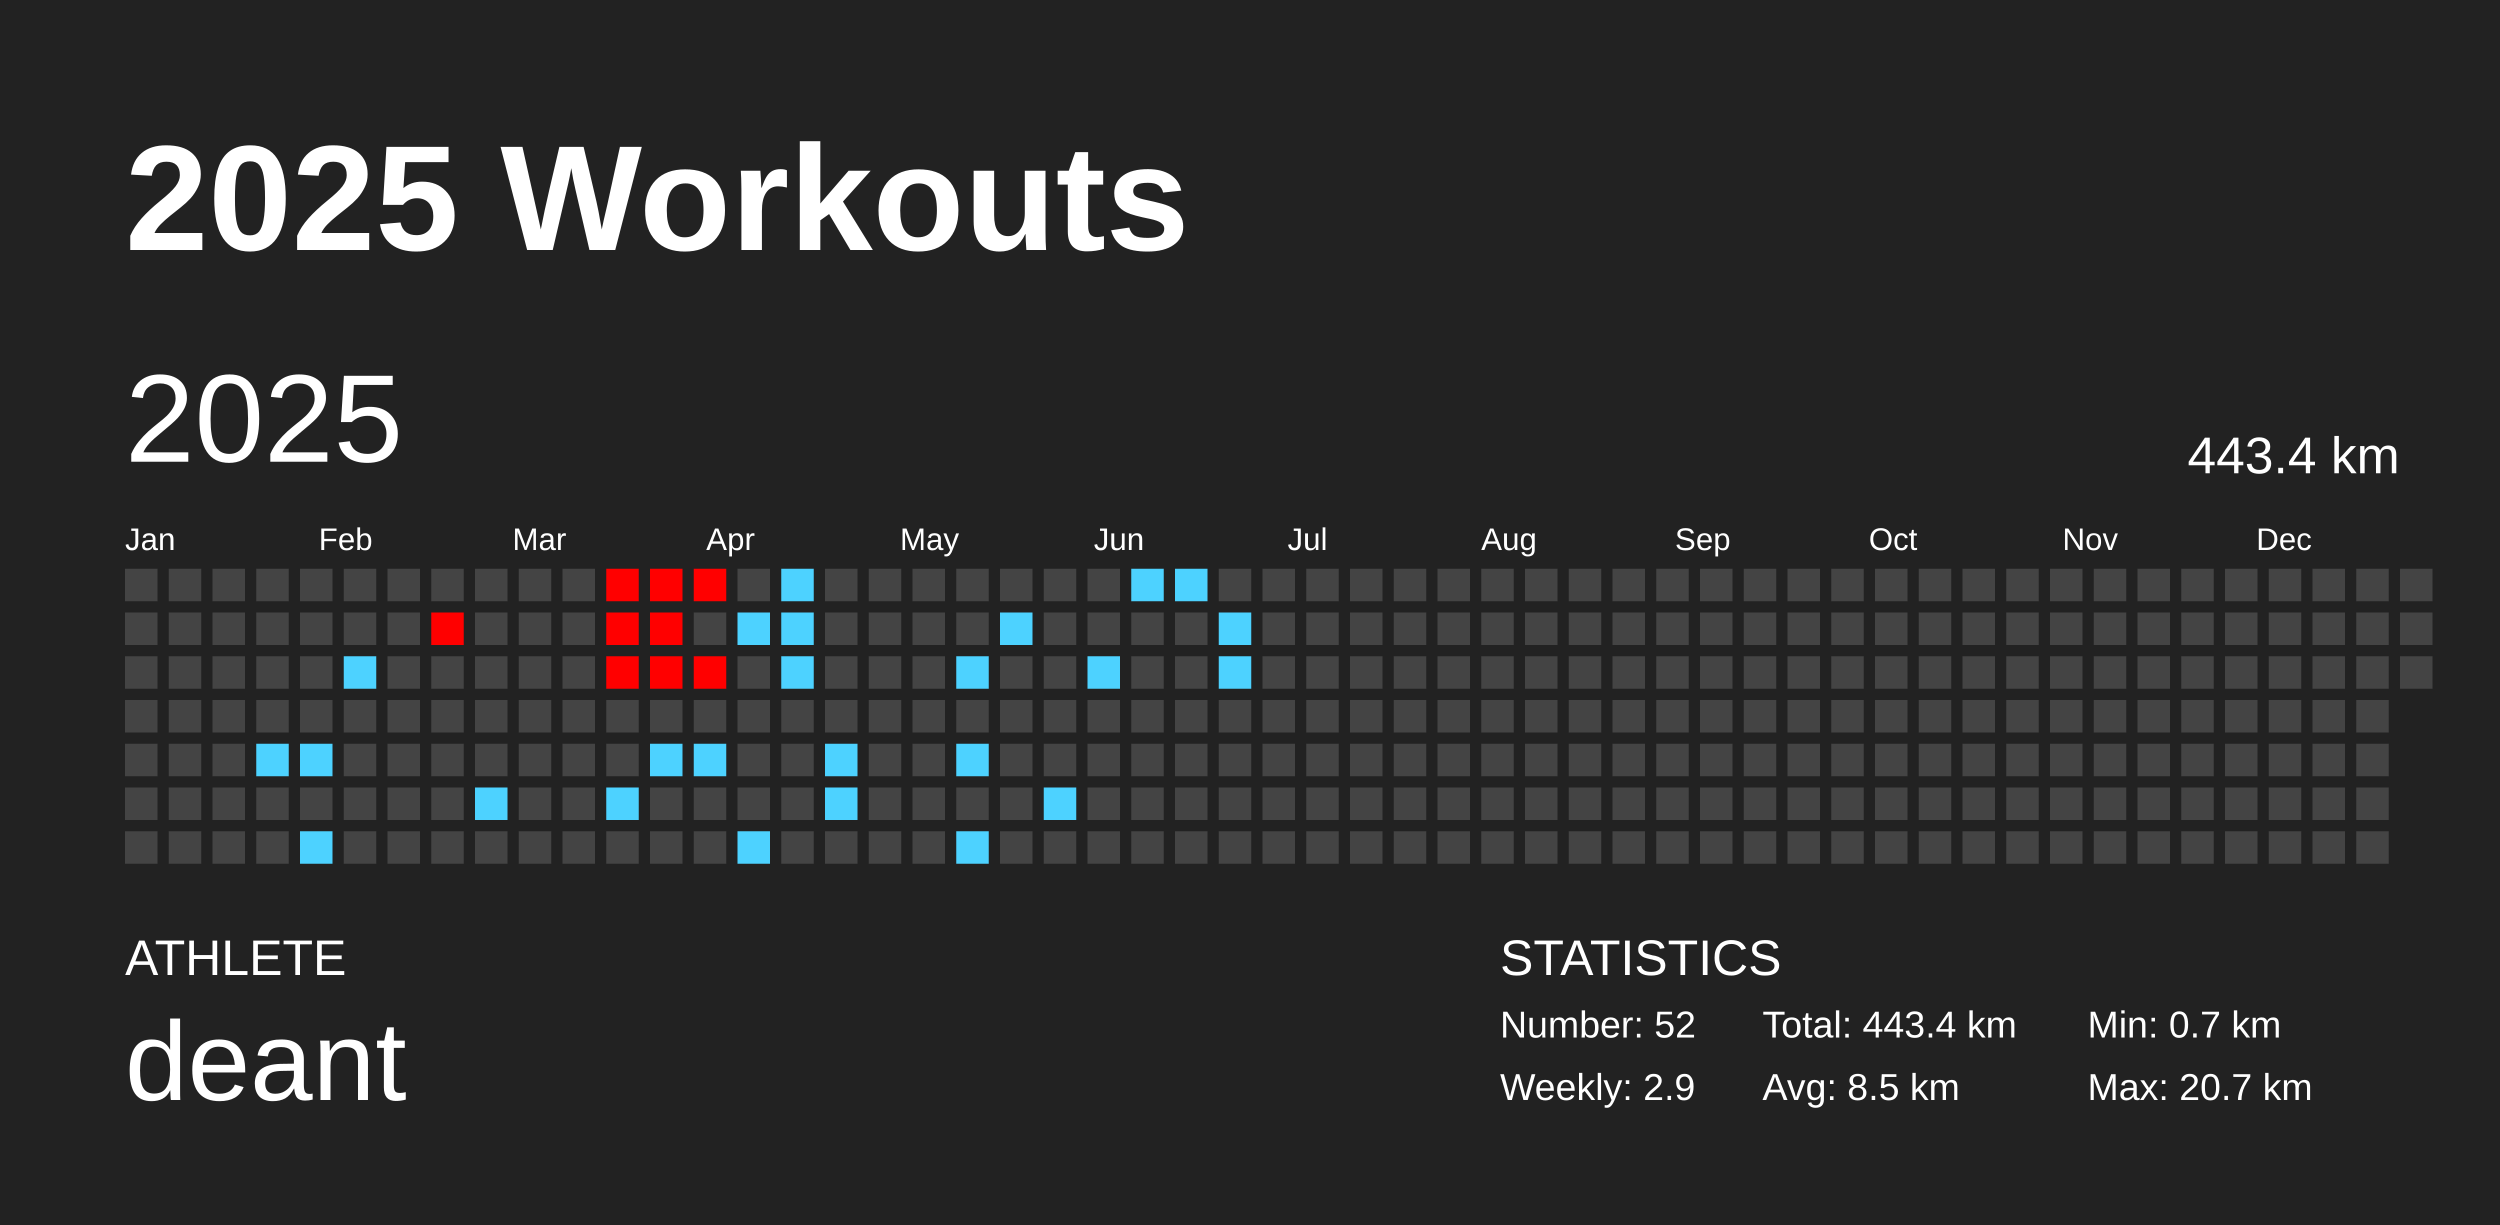
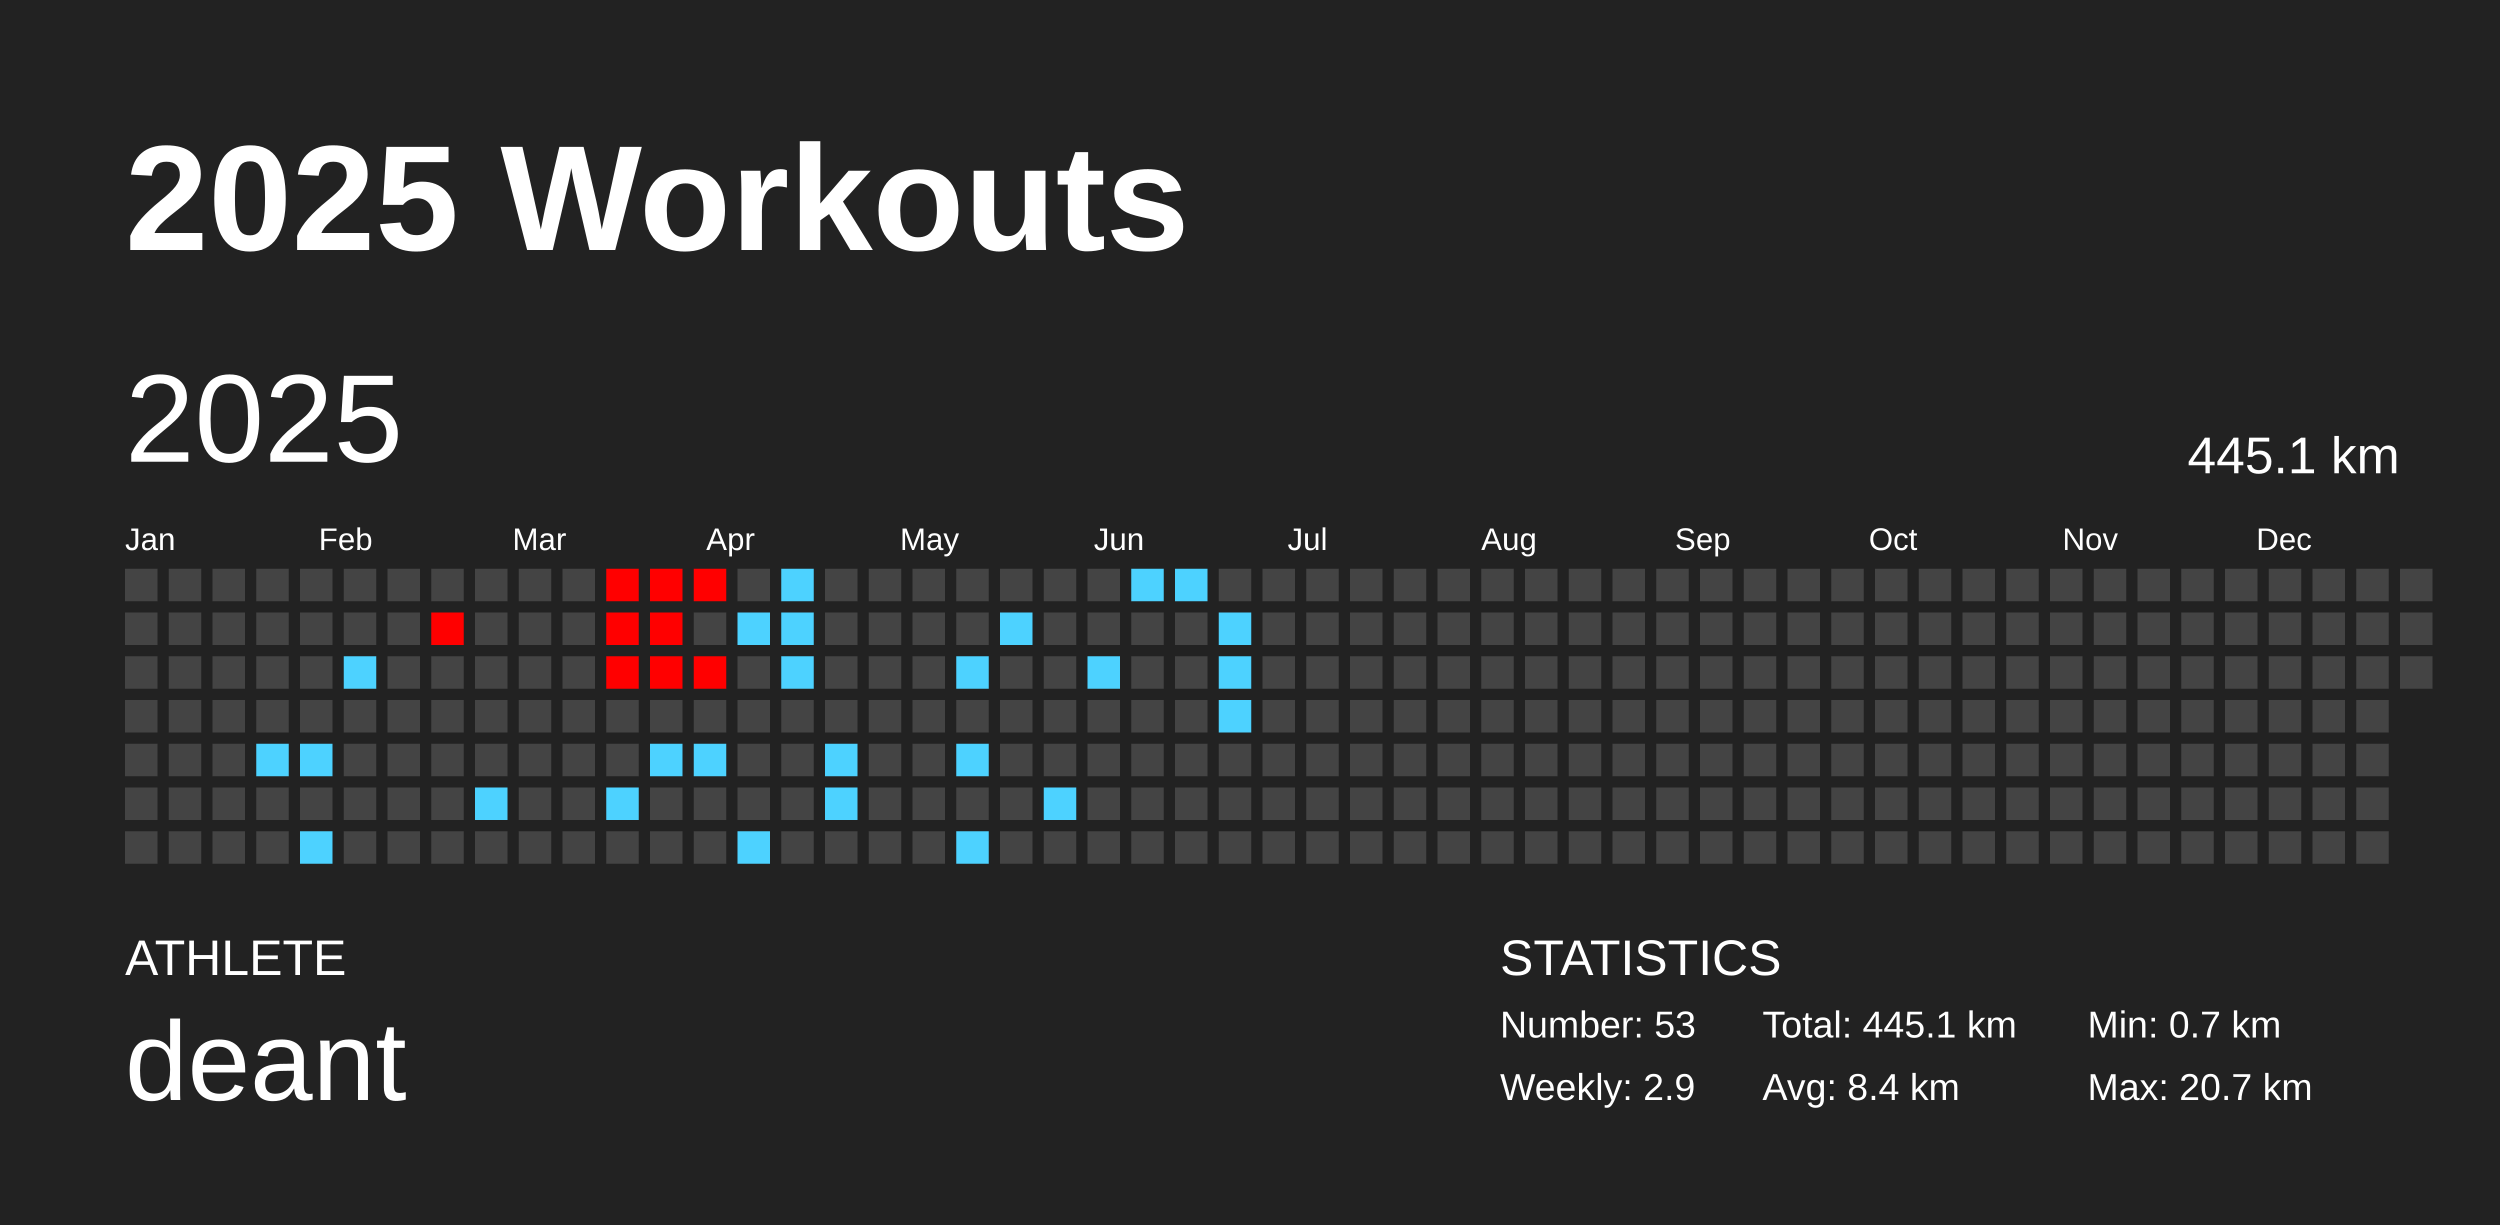
<svg xmlns="http://www.w3.org/2000/svg" baseProfile="full" height="98mm" version="1.1" viewBox="0,0,200,98" width="200mm">
  <defs />
  <rect fill="#222222" height="98" width="200" x="0" y="0" />
  <text fill="#FFFFFF" style="font-size:12px; font-family:Arial; font-weight:bold;" x="10" y="20">2025 Workouts</text>
  <text fill="#FFFFFF" style="font-size:4px; font-family:Arial" x="10" y="78">ATHLETE</text>
  <text fill="#FFFFFF" style="font-size:9px; font-family:Arial" x="10" y="88">deant</text>
  <text fill="#FFFFFF" style="font-size:4px; font-family:Arial" x="120" y="78">STATISTICS</text>
-   <text fill="#FFFFFF" style="font-size:3px; font-family:Arial" x="120" y="83">Number: 52</text>
+   <text fill="#FFFFFF" style="font-size:3px; font-family:Arial" x="120" y="83">Number: 53</text>
  <text fill="#FFFFFF" style="font-size:3px; font-family:Arial" x="120" y="88">Weekly: 2.9</text>
-   <text fill="#FFFFFF" style="font-size:3px; font-family:Arial" x="141" y="83">Total: 443.4 km</text>
-   <text fill="#FFFFFF" style="font-size:3px; font-family:Arial" x="141" y="88">Avg: 8.5 km</text>
+   <text fill="#FFFFFF" style="font-size:3px; font-family:Arial" x="141" y="83">Total: 445.1 km</text>
+   <text fill="#FFFFFF" style="font-size:3px; font-family:Arial" x="141" y="88">Avg: 8.4 km</text>
  <text fill="#FFFFFF" style="font-size:3px; font-family:Arial" x="167" y="83">Min: 0.7 km</text>
  <text fill="#FFFFFF" style="font-size:3px; font-family:Arial" x="167" y="88">Max: 20.7 km</text>
  <text dominant-baseline="hanging" fill="#FFFFFF" style="font-size:10.0px; font-family:Arial;" x="10" y="30">2025</text>
-   <text dominant-baseline="hanging" fill="#FFFFFF" style="font-size:4.125px; font-family:Arial;" x="175" y="35">443.4 km</text>
+   <text dominant-baseline="hanging" fill="#FFFFFF" style="font-size:4.125px; font-family:Arial;" x="175" y="35">445.1 km</text>
  <text fill="#FFFFFF" style="font-size:2.5px; font-family:Arial" x="10.0" y="44">Jan</text>
  <text fill="#FFFFFF" style="font-size:2.5px; font-family:Arial" x="25.5" y="44">Feb</text>
  <text fill="#FFFFFF" style="font-size:2.5px; font-family:Arial" x="41.0" y="44">Mar</text>
  <text fill="#FFFFFF" style="font-size:2.5px; font-family:Arial" x="56.5" y="44">Apr</text>
  <text fill="#FFFFFF" style="font-size:2.5px; font-family:Arial" x="72.0" y="44">May</text>
  <text fill="#FFFFFF" style="font-size:2.5px; font-family:Arial" x="87.5" y="44">Jun</text>
  <text fill="#FFFFFF" style="font-size:2.5px; font-family:Arial" x="103.0" y="44">Jul</text>
  <text fill="#FFFFFF" style="font-size:2.5px; font-family:Arial" x="118.5" y="44">Aug</text>
  <text fill="#FFFFFF" style="font-size:2.5px; font-family:Arial" x="134.0" y="44">Sep</text>
  <text fill="#FFFFFF" style="font-size:2.5px; font-family:Arial" x="149.5" y="44">Oct</text>
  <text fill="#FFFFFF" style="font-size:2.5px; font-family:Arial" x="165.0" y="44">Nov</text>
  <text fill="#FFFFFF" style="font-size:2.5px; font-family:Arial" x="180.5" y="44">Dec</text>
  <rect fill="#444444" height="2.6" width="2.6" x="10.0" y="45.5" />
  <rect fill="#444444" height="2.6" width="2.6" x="10.0" y="49.0" />
  <rect fill="#444444" height="2.6" width="2.6" x="10.0" y="52.5" />
  <rect fill="#444444" height="2.6" width="2.6" x="10.0" y="56.0" />
  <rect fill="#444444" height="2.6" width="2.6" x="10.0" y="59.5" />
  <rect fill="#444444" height="2.6" width="2.6" x="10.0" y="63.0" />
  <rect fill="#444444" height="2.6" width="2.6" x="10.0" y="66.5" />
  <rect fill="#444444" height="2.6" width="2.6" x="13.5" y="45.5" />
  <rect fill="#444444" height="2.6" width="2.6" x="13.5" y="49.0" />
  <rect fill="#444444" height="2.6" width="2.6" x="13.5" y="52.5" />
  <rect fill="#444444" height="2.6" width="2.6" x="13.5" y="56.0" />
  <rect fill="#444444" height="2.6" width="2.6" x="13.5" y="59.5" />
  <rect fill="#444444" height="2.6" width="2.6" x="13.5" y="63.0" />
  <rect fill="#444444" height="2.6" width="2.6" x="13.5" y="66.5" />
  <rect fill="#444444" height="2.6" width="2.6" x="17.0" y="45.5" />
  <rect fill="#444444" height="2.6" width="2.6" x="17.0" y="49.0" />
  <rect fill="#444444" height="2.6" width="2.6" x="17.0" y="52.5" />
  <rect fill="#444444" height="2.6" width="2.6" x="17.0" y="56.0" />
  <rect fill="#444444" height="2.6" width="2.6" x="17.0" y="59.5" />
  <rect fill="#444444" height="2.6" width="2.6" x="17.0" y="63.0" />
  <rect fill="#444444" height="2.6" width="2.6" x="17.0" y="66.5" />
  <rect fill="#444444" height="2.6" width="2.6" x="20.5" y="45.5" />
  <rect fill="#444444" height="2.6" width="2.6" x="20.5" y="49.0" />
  <rect fill="#444444" height="2.6" width="2.6" x="20.5" y="52.5" />
  <rect fill="#444444" height="2.6" width="2.6" x="20.5" y="56.0" />
  <rect fill="#4dd2ff" height="2.6" width="2.6" x="20.5" y="59.5" />
  <rect fill="#444444" height="2.6" width="2.6" x="20.5" y="63.0" />
  <rect fill="#444444" height="2.6" width="2.6" x="20.5" y="66.5" />
  <rect fill="#444444" height="2.6" width="2.6" x="24.0" y="45.5" />
  <rect fill="#444444" height="2.6" width="2.6" x="24.0" y="49.0" />
  <rect fill="#444444" height="2.6" width="2.6" x="24.0" y="52.5" />
  <rect fill="#444444" height="2.6" width="2.6" x="24.0" y="56.0" />
  <rect fill="#4dd2ff" height="2.6" width="2.6" x="24.0" y="59.5" />
  <rect fill="#444444" height="2.6" width="2.6" x="24.0" y="63.0" />
  <rect fill="#4dd2ff" height="2.6" width="2.6" x="24.0" y="66.5" />
  <rect fill="#444444" height="2.6" width="2.6" x="27.5" y="45.5" />
  <rect fill="#444444" height="2.6" width="2.6" x="27.5" y="49.0" />
  <rect fill="#4dd2ff" height="2.6" width="2.6" x="27.5" y="52.5" />
  <rect fill="#444444" height="2.6" width="2.6" x="27.5" y="56.0" />
  <rect fill="#444444" height="2.6" width="2.6" x="27.5" y="59.5" />
  <rect fill="#444444" height="2.6" width="2.6" x="27.5" y="63.0" />
  <rect fill="#444444" height="2.6" width="2.6" x="27.5" y="66.5" />
  <rect fill="#444444" height="2.6" width="2.6" x="31.0" y="45.5" />
  <rect fill="#444444" height="2.6" width="2.6" x="31.0" y="49.0" />
  <rect fill="#444444" height="2.6" width="2.6" x="31.0" y="52.5" />
  <rect fill="#444444" height="2.6" width="2.6" x="31.0" y="56.0" />
  <rect fill="#444444" height="2.6" width="2.6" x="31.0" y="59.5" />
  <rect fill="#444444" height="2.6" width="2.6" x="31.0" y="63.0" />
  <rect fill="#444444" height="2.6" width="2.6" x="31.0" y="66.5" />
  <rect fill="#444444" height="2.6" width="2.6" x="34.5" y="45.5" />
  <rect fill="red" height="2.6" width="2.6" x="34.5" y="49.0" />
  <rect fill="#444444" height="2.6" width="2.6" x="34.5" y="52.5" />
  <rect fill="#444444" height="2.6" width="2.6" x="34.5" y="56.0" />
  <rect fill="#444444" height="2.6" width="2.6" x="34.5" y="59.5" />
  <rect fill="#444444" height="2.6" width="2.6" x="34.5" y="63.0" />
  <rect fill="#444444" height="2.6" width="2.6" x="34.5" y="66.5" />
  <rect fill="#444444" height="2.6" width="2.6" x="38.0" y="45.5" />
  <rect fill="#444444" height="2.6" width="2.6" x="38.0" y="49.0" />
  <rect fill="#444444" height="2.6" width="2.6" x="38.0" y="52.5" />
  <rect fill="#444444" height="2.6" width="2.6" x="38.0" y="56.0" />
  <rect fill="#444444" height="2.6" width="2.6" x="38.0" y="59.5" />
  <rect fill="#4dd2ff" height="2.6" width="2.6" x="38.0" y="63.0" />
  <rect fill="#444444" height="2.6" width="2.6" x="38.0" y="66.5" />
  <rect fill="#444444" height="2.6" width="2.6" x="41.5" y="45.5" />
  <rect fill="#444444" height="2.6" width="2.6" x="41.5" y="49.0" />
  <rect fill="#444444" height="2.6" width="2.6" x="41.5" y="52.5" />
  <rect fill="#444444" height="2.6" width="2.6" x="41.5" y="56.0" />
  <rect fill="#444444" height="2.6" width="2.6" x="41.5" y="59.5" />
  <rect fill="#444444" height="2.6" width="2.6" x="41.5" y="63.0" />
  <rect fill="#444444" height="2.6" width="2.6" x="41.5" y="66.5" />
  <rect fill="#444444" height="2.6" width="2.6" x="45.0" y="45.5" />
  <rect fill="#444444" height="2.6" width="2.6" x="45.0" y="49.0" />
  <rect fill="#444444" height="2.6" width="2.6" x="45.0" y="52.5" />
  <rect fill="#444444" height="2.6" width="2.6" x="45.0" y="56.0" />
  <rect fill="#444444" height="2.6" width="2.6" x="45.0" y="59.5" />
  <rect fill="#444444" height="2.6" width="2.6" x="45.0" y="63.0" />
  <rect fill="#444444" height="2.6" width="2.6" x="45.0" y="66.5" />
  <rect fill="red" height="2.6" width="2.6" x="48.5" y="45.5" />
  <rect fill="red" height="2.6" width="2.6" x="48.5" y="49.0" />
  <rect fill="red" height="2.6" width="2.6" x="48.5" y="52.5" />
  <rect fill="#444444" height="2.6" width="2.6" x="48.5" y="56.0" />
  <rect fill="#444444" height="2.6" width="2.6" x="48.5" y="59.5" />
  <rect fill="#4dd2ff" height="2.6" width="2.6" x="48.5" y="63.0" />
  <rect fill="#444444" height="2.6" width="2.6" x="48.5" y="66.5" />
  <rect fill="red" height="2.6" width="2.6" x="52.0" y="45.5" />
  <rect fill="red" height="2.6" width="2.6" x="52.0" y="49.0" />
  <rect fill="red" height="2.6" width="2.6" x="52.0" y="52.5" />
  <rect fill="#444444" height="2.6" width="2.6" x="52.0" y="56.0" />
  <rect fill="#4dd2ff" height="2.6" width="2.6" x="52.0" y="59.5" />
  <rect fill="#444444" height="2.6" width="2.6" x="52.0" y="63.0" />
  <rect fill="#444444" height="2.6" width="2.6" x="52.0" y="66.5" />
  <rect fill="red" height="2.6" width="2.6" x="55.5" y="45.5" />
  <rect fill="#444444" height="2.6" width="2.6" x="55.5" y="49.0" />
  <rect fill="red" height="2.6" width="2.6" x="55.5" y="52.5" />
  <rect fill="#444444" height="2.6" width="2.6" x="55.5" y="56.0" />
  <rect fill="#4dd2ff" height="2.6" width="2.6" x="55.5" y="59.5" />
  <rect fill="#444444" height="2.6" width="2.6" x="55.5" y="63.0" />
  <rect fill="#444444" height="2.6" width="2.6" x="55.5" y="66.5" />
  <rect fill="#444444" height="2.6" width="2.6" x="59.0" y="45.5" />
  <rect fill="#4dd2ff" height="2.6" width="2.6" x="59.0" y="49.0" />
  <rect fill="#444444" height="2.6" width="2.6" x="59.0" y="52.5" />
  <rect fill="#444444" height="2.6" width="2.6" x="59.0" y="56.0" />
  <rect fill="#444444" height="2.6" width="2.6" x="59.0" y="59.5" />
  <rect fill="#444444" height="2.6" width="2.6" x="59.0" y="63.0" />
  <rect fill="#4dd2ff" height="2.6" width="2.6" x="59.0" y="66.5" />
  <rect fill="#4dd2ff" height="2.6" width="2.6" x="62.5" y="45.5" />
  <rect fill="#4dd2ff" height="2.6" width="2.6" x="62.5" y="49.0" />
  <rect fill="#4dd2ff" height="2.6" width="2.6" x="62.5" y="52.5" />
  <rect fill="#444444" height="2.6" width="2.6" x="62.5" y="56.0" />
  <rect fill="#444444" height="2.6" width="2.6" x="62.5" y="59.5" />
  <rect fill="#444444" height="2.6" width="2.6" x="62.5" y="63.0" />
  <rect fill="#444444" height="2.6" width="2.6" x="62.5" y="66.5" />
  <rect fill="#444444" height="2.6" width="2.6" x="66.0" y="45.5" />
  <rect fill="#444444" height="2.6" width="2.6" x="66.0" y="49.0" />
  <rect fill="#444444" height="2.6" width="2.6" x="66.0" y="52.5" />
  <rect fill="#444444" height="2.6" width="2.6" x="66.0" y="56.0" />
  <rect fill="#4dd2ff" height="2.6" width="2.6" x="66.0" y="59.5" />
  <rect fill="#4dd2ff" height="2.6" width="2.6" x="66.0" y="63.0" />
  <rect fill="#444444" height="2.6" width="2.6" x="66.0" y="66.5" />
  <rect fill="#444444" height="2.6" width="2.6" x="69.5" y="45.5" />
  <rect fill="#444444" height="2.6" width="2.6" x="69.5" y="49.0" />
  <rect fill="#444444" height="2.6" width="2.6" x="69.5" y="52.5" />
  <rect fill="#444444" height="2.6" width="2.6" x="69.5" y="56.0" />
  <rect fill="#444444" height="2.6" width="2.6" x="69.5" y="59.5" />
  <rect fill="#444444" height="2.6" width="2.6" x="69.5" y="63.0" />
  <rect fill="#444444" height="2.6" width="2.6" x="69.5" y="66.5" />
  <rect fill="#444444" height="2.6" width="2.6" x="73.0" y="45.5" />
  <rect fill="#444444" height="2.6" width="2.6" x="73.0" y="49.0" />
  <rect fill="#444444" height="2.6" width="2.6" x="73.0" y="52.5" />
  <rect fill="#444444" height="2.6" width="2.6" x="73.0" y="56.0" />
  <rect fill="#444444" height="2.6" width="2.6" x="73.0" y="59.5" />
  <rect fill="#444444" height="2.6" width="2.6" x="73.0" y="63.0" />
  <rect fill="#444444" height="2.6" width="2.6" x="73.0" y="66.5" />
  <rect fill="#444444" height="2.6" width="2.6" x="76.5" y="45.5" />
  <rect fill="#444444" height="2.6" width="2.6" x="76.5" y="49.0" />
  <rect fill="#4dd2ff" height="2.6" width="2.6" x="76.5" y="52.5" />
  <rect fill="#444444" height="2.6" width="2.6" x="76.5" y="56.0" />
  <rect fill="#4dd2ff" height="2.6" width="2.6" x="76.5" y="59.5" />
  <rect fill="#444444" height="2.6" width="2.6" x="76.5" y="63.0" />
  <rect fill="#4dd2ff" height="2.6" width="2.6" x="76.5" y="66.5" />
  <rect fill="#444444" height="2.6" width="2.6" x="80.0" y="45.5" />
  <rect fill="#4dd2ff" height="2.6" width="2.6" x="80.0" y="49.0" />
  <rect fill="#444444" height="2.6" width="2.6" x="80.0" y="52.5" />
  <rect fill="#444444" height="2.6" width="2.6" x="80.0" y="56.0" />
  <rect fill="#444444" height="2.6" width="2.6" x="80.0" y="59.5" />
  <rect fill="#444444" height="2.6" width="2.6" x="80.0" y="63.0" />
  <rect fill="#444444" height="2.6" width="2.6" x="80.0" y="66.5" />
  <rect fill="#444444" height="2.6" width="2.6" x="83.5" y="45.5" />
  <rect fill="#444444" height="2.6" width="2.6" x="83.5" y="49.0" />
  <rect fill="#444444" height="2.6" width="2.6" x="83.5" y="52.5" />
  <rect fill="#444444" height="2.6" width="2.6" x="83.5" y="56.0" />
  <rect fill="#444444" height="2.6" width="2.6" x="83.5" y="59.5" />
  <rect fill="#4dd2ff" height="2.6" width="2.6" x="83.5" y="63.0" />
  <rect fill="#444444" height="2.6" width="2.6" x="83.5" y="66.5" />
  <rect fill="#444444" height="2.6" width="2.6" x="87.0" y="45.5" />
  <rect fill="#444444" height="2.6" width="2.6" x="87.0" y="49.0" />
  <rect fill="#4dd2ff" height="2.6" width="2.6" x="87.0" y="52.5" />
  <rect fill="#444444" height="2.6" width="2.6" x="87.0" y="56.0" />
  <rect fill="#444444" height="2.6" width="2.6" x="87.0" y="59.5" />
  <rect fill="#444444" height="2.6" width="2.6" x="87.0" y="63.0" />
  <rect fill="#444444" height="2.6" width="2.6" x="87.0" y="66.5" />
  <rect fill="#4dd2ff" height="2.6" width="2.6" x="90.5" y="45.5" />
  <rect fill="#444444" height="2.6" width="2.6" x="90.5" y="49.0" />
  <rect fill="#444444" height="2.6" width="2.6" x="90.5" y="52.5" />
  <rect fill="#444444" height="2.6" width="2.6" x="90.5" y="56.0" />
  <rect fill="#444444" height="2.6" width="2.6" x="90.5" y="59.5" />
  <rect fill="#444444" height="2.6" width="2.6" x="90.5" y="63.0" />
  <rect fill="#444444" height="2.6" width="2.6" x="90.5" y="66.5" />
  <rect fill="#4dd2ff" height="2.6" width="2.6" x="94.0" y="45.5" />
  <rect fill="#444444" height="2.6" width="2.6" x="94.0" y="49.0" />
  <rect fill="#444444" height="2.6" width="2.6" x="94.0" y="52.5" />
  <rect fill="#444444" height="2.6" width="2.6" x="94.0" y="56.0" />
  <rect fill="#444444" height="2.6" width="2.6" x="94.0" y="59.5" />
  <rect fill="#444444" height="2.6" width="2.6" x="94.0" y="63.0" />
  <rect fill="#444444" height="2.6" width="2.6" x="94.0" y="66.5" />
  <rect fill="#444444" height="2.6" width="2.6" x="97.5" y="45.5" />
  <rect fill="#4dd2ff" height="2.6" width="2.6" x="97.5" y="49.0" />
  <rect fill="#4dd2ff" height="2.6" width="2.6" x="97.5" y="52.5" />
-   <rect fill="#444444" height="2.6" width="2.6" x="97.5" y="56.0" />
+   <rect fill="#4dd2ff" height="2.6" width="2.6" x="97.5" y="56.0" />
  <rect fill="#444444" height="2.6" width="2.6" x="97.5" y="59.5" />
  <rect fill="#444444" height="2.6" width="2.6" x="97.5" y="63.0" />
  <rect fill="#444444" height="2.6" width="2.6" x="97.5" y="66.5" />
  <rect fill="#444444" height="2.6" width="2.6" x="101.0" y="45.5" />
  <rect fill="#444444" height="2.6" width="2.6" x="101.0" y="49.0" />
  <rect fill="#444444" height="2.6" width="2.6" x="101.0" y="52.5" />
  <rect fill="#444444" height="2.6" width="2.6" x="101.0" y="56.0" />
  <rect fill="#444444" height="2.6" width="2.6" x="101.0" y="59.5" />
  <rect fill="#444444" height="2.6" width="2.6" x="101.0" y="63.0" />
  <rect fill="#444444" height="2.6" width="2.6" x="101.0" y="66.5" />
  <rect fill="#444444" height="2.6" width="2.6" x="104.5" y="45.5" />
  <rect fill="#444444" height="2.6" width="2.6" x="104.5" y="49.0" />
  <rect fill="#444444" height="2.6" width="2.6" x="104.5" y="52.5" />
  <rect fill="#444444" height="2.6" width="2.6" x="104.5" y="56.0" />
  <rect fill="#444444" height="2.6" width="2.6" x="104.5" y="59.5" />
  <rect fill="#444444" height="2.6" width="2.6" x="104.5" y="63.0" />
  <rect fill="#444444" height="2.6" width="2.6" x="104.5" y="66.5" />
  <rect fill="#444444" height="2.6" width="2.6" x="108.0" y="45.5" />
  <rect fill="#444444" height="2.6" width="2.6" x="108.0" y="49.0" />
  <rect fill="#444444" height="2.6" width="2.6" x="108.0" y="52.5" />
  <rect fill="#444444" height="2.6" width="2.6" x="108.0" y="56.0" />
  <rect fill="#444444" height="2.6" width="2.6" x="108.0" y="59.5" />
  <rect fill="#444444" height="2.6" width="2.6" x="108.0" y="63.0" />
  <rect fill="#444444" height="2.6" width="2.6" x="108.0" y="66.5" />
  <rect fill="#444444" height="2.6" width="2.6" x="111.5" y="45.5" />
  <rect fill="#444444" height="2.6" width="2.6" x="111.5" y="49.0" />
  <rect fill="#444444" height="2.6" width="2.6" x="111.5" y="52.5" />
  <rect fill="#444444" height="2.6" width="2.6" x="111.5" y="56.0" />
  <rect fill="#444444" height="2.6" width="2.6" x="111.5" y="59.5" />
  <rect fill="#444444" height="2.6" width="2.6" x="111.5" y="63.0" />
  <rect fill="#444444" height="2.6" width="2.6" x="111.5" y="66.5" />
  <rect fill="#444444" height="2.6" width="2.6" x="115.0" y="45.5" />
  <rect fill="#444444" height="2.6" width="2.6" x="115.0" y="49.0" />
  <rect fill="#444444" height="2.6" width="2.6" x="115.0" y="52.5" />
  <rect fill="#444444" height="2.6" width="2.6" x="115.0" y="56.0" />
  <rect fill="#444444" height="2.6" width="2.6" x="115.0" y="59.5" />
  <rect fill="#444444" height="2.6" width="2.6" x="115.0" y="63.0" />
  <rect fill="#444444" height="2.6" width="2.6" x="115.0" y="66.5" />
  <rect fill="#444444" height="2.6" width="2.6" x="118.5" y="45.5" />
  <rect fill="#444444" height="2.6" width="2.6" x="118.5" y="49.0" />
  <rect fill="#444444" height="2.6" width="2.6" x="118.5" y="52.5" />
  <rect fill="#444444" height="2.6" width="2.6" x="118.5" y="56.0" />
  <rect fill="#444444" height="2.6" width="2.6" x="118.5" y="59.5" />
  <rect fill="#444444" height="2.6" width="2.6" x="118.5" y="63.0" />
  <rect fill="#444444" height="2.6" width="2.6" x="118.5" y="66.5" />
  <rect fill="#444444" height="2.6" width="2.6" x="122.0" y="45.5" />
  <rect fill="#444444" height="2.6" width="2.6" x="122.0" y="49.0" />
  <rect fill="#444444" height="2.6" width="2.6" x="122.0" y="52.5" />
  <rect fill="#444444" height="2.6" width="2.6" x="122.0" y="56.0" />
  <rect fill="#444444" height="2.6" width="2.6" x="122.0" y="59.5" />
  <rect fill="#444444" height="2.6" width="2.6" x="122.0" y="63.0" />
  <rect fill="#444444" height="2.6" width="2.6" x="122.0" y="66.5" />
  <rect fill="#444444" height="2.6" width="2.6" x="125.5" y="45.5" />
  <rect fill="#444444" height="2.6" width="2.6" x="125.5" y="49.0" />
  <rect fill="#444444" height="2.6" width="2.6" x="125.5" y="52.5" />
  <rect fill="#444444" height="2.6" width="2.6" x="125.5" y="56.0" />
  <rect fill="#444444" height="2.6" width="2.6" x="125.5" y="59.5" />
  <rect fill="#444444" height="2.6" width="2.6" x="125.5" y="63.0" />
  <rect fill="#444444" height="2.6" width="2.6" x="125.5" y="66.5" />
  <rect fill="#444444" height="2.6" width="2.6" x="129.0" y="45.5" />
  <rect fill="#444444" height="2.6" width="2.6" x="129.0" y="49.0" />
  <rect fill="#444444" height="2.6" width="2.6" x="129.0" y="52.5" />
  <rect fill="#444444" height="2.6" width="2.6" x="129.0" y="56.0" />
  <rect fill="#444444" height="2.6" width="2.6" x="129.0" y="59.5" />
  <rect fill="#444444" height="2.6" width="2.6" x="129.0" y="63.0" />
  <rect fill="#444444" height="2.6" width="2.6" x="129.0" y="66.5" />
  <rect fill="#444444" height="2.6" width="2.6" x="132.5" y="45.5" />
  <rect fill="#444444" height="2.6" width="2.6" x="132.5" y="49.0" />
  <rect fill="#444444" height="2.6" width="2.6" x="132.5" y="52.5" />
  <rect fill="#444444" height="2.6" width="2.6" x="132.5" y="56.0" />
  <rect fill="#444444" height="2.6" width="2.6" x="132.5" y="59.5" />
  <rect fill="#444444" height="2.6" width="2.6" x="132.5" y="63.0" />
  <rect fill="#444444" height="2.6" width="2.6" x="132.5" y="66.5" />
  <rect fill="#444444" height="2.6" width="2.6" x="136.0" y="45.5" />
  <rect fill="#444444" height="2.6" width="2.6" x="136.0" y="49.0" />
  <rect fill="#444444" height="2.6" width="2.6" x="136.0" y="52.5" />
  <rect fill="#444444" height="2.6" width="2.6" x="136.0" y="56.0" />
  <rect fill="#444444" height="2.6" width="2.6" x="136.0" y="59.5" />
  <rect fill="#444444" height="2.6" width="2.6" x="136.0" y="63.0" />
  <rect fill="#444444" height="2.6" width="2.6" x="136.0" y="66.5" />
  <rect fill="#444444" height="2.6" width="2.6" x="139.5" y="45.5" />
  <rect fill="#444444" height="2.6" width="2.6" x="139.5" y="49.0" />
  <rect fill="#444444" height="2.6" width="2.6" x="139.5" y="52.5" />
  <rect fill="#444444" height="2.6" width="2.6" x="139.5" y="56.0" />
  <rect fill="#444444" height="2.6" width="2.6" x="139.5" y="59.5" />
  <rect fill="#444444" height="2.6" width="2.6" x="139.5" y="63.0" />
  <rect fill="#444444" height="2.6" width="2.6" x="139.5" y="66.5" />
  <rect fill="#444444" height="2.6" width="2.6" x="143.0" y="45.5" />
  <rect fill="#444444" height="2.6" width="2.6" x="143.0" y="49.0" />
  <rect fill="#444444" height="2.6" width="2.6" x="143.0" y="52.5" />
  <rect fill="#444444" height="2.6" width="2.6" x="143.0" y="56.0" />
  <rect fill="#444444" height="2.6" width="2.6" x="143.0" y="59.5" />
  <rect fill="#444444" height="2.6" width="2.6" x="143.0" y="63.0" />
  <rect fill="#444444" height="2.6" width="2.6" x="143.0" y="66.5" />
  <rect fill="#444444" height="2.6" width="2.6" x="146.5" y="45.5" />
  <rect fill="#444444" height="2.6" width="2.6" x="146.5" y="49.0" />
  <rect fill="#444444" height="2.6" width="2.6" x="146.5" y="52.5" />
  <rect fill="#444444" height="2.6" width="2.6" x="146.5" y="56.0" />
  <rect fill="#444444" height="2.6" width="2.6" x="146.5" y="59.5" />
  <rect fill="#444444" height="2.6" width="2.6" x="146.5" y="63.0" />
  <rect fill="#444444" height="2.6" width="2.6" x="146.5" y="66.5" />
  <rect fill="#444444" height="2.6" width="2.6" x="150.0" y="45.5" />
  <rect fill="#444444" height="2.6" width="2.6" x="150.0" y="49.0" />
  <rect fill="#444444" height="2.6" width="2.6" x="150.0" y="52.5" />
  <rect fill="#444444" height="2.6" width="2.6" x="150.0" y="56.0" />
  <rect fill="#444444" height="2.6" width="2.6" x="150.0" y="59.5" />
  <rect fill="#444444" height="2.6" width="2.6" x="150.0" y="63.0" />
  <rect fill="#444444" height="2.6" width="2.6" x="150.0" y="66.5" />
  <rect fill="#444444" height="2.6" width="2.6" x="153.5" y="45.5" />
  <rect fill="#444444" height="2.6" width="2.6" x="153.5" y="49.0" />
  <rect fill="#444444" height="2.6" width="2.6" x="153.5" y="52.5" />
  <rect fill="#444444" height="2.6" width="2.6" x="153.5" y="56.0" />
  <rect fill="#444444" height="2.6" width="2.6" x="153.5" y="59.5" />
  <rect fill="#444444" height="2.6" width="2.6" x="153.5" y="63.0" />
  <rect fill="#444444" height="2.6" width="2.6" x="153.5" y="66.5" />
  <rect fill="#444444" height="2.6" width="2.6" x="157.0" y="45.5" />
  <rect fill="#444444" height="2.6" width="2.6" x="157.0" y="49.0" />
  <rect fill="#444444" height="2.6" width="2.6" x="157.0" y="52.5" />
  <rect fill="#444444" height="2.6" width="2.6" x="157.0" y="56.0" />
  <rect fill="#444444" height="2.6" width="2.6" x="157.0" y="59.5" />
  <rect fill="#444444" height="2.6" width="2.6" x="157.0" y="63.0" />
  <rect fill="#444444" height="2.6" width="2.6" x="157.0" y="66.5" />
  <rect fill="#444444" height="2.6" width="2.6" x="160.5" y="45.5" />
  <rect fill="#444444" height="2.6" width="2.6" x="160.5" y="49.0" />
  <rect fill="#444444" height="2.6" width="2.6" x="160.5" y="52.5" />
  <rect fill="#444444" height="2.6" width="2.6" x="160.5" y="56.0" />
  <rect fill="#444444" height="2.6" width="2.6" x="160.5" y="59.5" />
  <rect fill="#444444" height="2.6" width="2.6" x="160.5" y="63.0" />
  <rect fill="#444444" height="2.6" width="2.6" x="160.5" y="66.5" />
  <rect fill="#444444" height="2.6" width="2.6" x="164.0" y="45.5" />
  <rect fill="#444444" height="2.6" width="2.6" x="164.0" y="49.0" />
  <rect fill="#444444" height="2.6" width="2.6" x="164.0" y="52.5" />
  <rect fill="#444444" height="2.6" width="2.6" x="164.0" y="56.0" />
  <rect fill="#444444" height="2.6" width="2.6" x="164.0" y="59.5" />
  <rect fill="#444444" height="2.6" width="2.6" x="164.0" y="63.0" />
  <rect fill="#444444" height="2.6" width="2.6" x="164.0" y="66.5" />
  <rect fill="#444444" height="2.6" width="2.6" x="167.5" y="45.5" />
  <rect fill="#444444" height="2.6" width="2.6" x="167.5" y="49.0" />
  <rect fill="#444444" height="2.6" width="2.6" x="167.5" y="52.5" />
  <rect fill="#444444" height="2.6" width="2.6" x="167.5" y="56.0" />
  <rect fill="#444444" height="2.6" width="2.6" x="167.5" y="59.5" />
  <rect fill="#444444" height="2.6" width="2.6" x="167.5" y="63.0" />
  <rect fill="#444444" height="2.6" width="2.6" x="167.5" y="66.5" />
  <rect fill="#444444" height="2.6" width="2.6" x="171.0" y="45.5" />
  <rect fill="#444444" height="2.6" width="2.6" x="171.0" y="49.0" />
  <rect fill="#444444" height="2.6" width="2.6" x="171.0" y="52.5" />
  <rect fill="#444444" height="2.6" width="2.6" x="171.0" y="56.0" />
  <rect fill="#444444" height="2.6" width="2.6" x="171.0" y="59.5" />
  <rect fill="#444444" height="2.6" width="2.6" x="171.0" y="63.0" />
  <rect fill="#444444" height="2.6" width="2.6" x="171.0" y="66.5" />
  <rect fill="#444444" height="2.6" width="2.6" x="174.5" y="45.5" />
  <rect fill="#444444" height="2.6" width="2.6" x="174.5" y="49.0" />
  <rect fill="#444444" height="2.6" width="2.6" x="174.5" y="52.5" />
  <rect fill="#444444" height="2.6" width="2.6" x="174.5" y="56.0" />
  <rect fill="#444444" height="2.6" width="2.6" x="174.5" y="59.5" />
  <rect fill="#444444" height="2.6" width="2.6" x="174.5" y="63.0" />
  <rect fill="#444444" height="2.6" width="2.6" x="174.5" y="66.5" />
  <rect fill="#444444" height="2.6" width="2.6" x="178.0" y="45.5" />
  <rect fill="#444444" height="2.6" width="2.6" x="178.0" y="49.0" />
  <rect fill="#444444" height="2.6" width="2.6" x="178.0" y="52.5" />
  <rect fill="#444444" height="2.6" width="2.6" x="178.0" y="56.0" />
  <rect fill="#444444" height="2.6" width="2.6" x="178.0" y="59.5" />
  <rect fill="#444444" height="2.6" width="2.6" x="178.0" y="63.0" />
  <rect fill="#444444" height="2.6" width="2.6" x="178.0" y="66.5" />
  <rect fill="#444444" height="2.6" width="2.6" x="181.5" y="45.5" />
  <rect fill="#444444" height="2.6" width="2.6" x="181.5" y="49.0" />
  <rect fill="#444444" height="2.6" width="2.6" x="181.5" y="52.5" />
  <rect fill="#444444" height="2.6" width="2.6" x="181.5" y="56.0" />
  <rect fill="#444444" height="2.6" width="2.6" x="181.5" y="59.5" />
  <rect fill="#444444" height="2.6" width="2.6" x="181.5" y="63.0" />
  <rect fill="#444444" height="2.6" width="2.6" x="181.5" y="66.5" />
  <rect fill="#444444" height="2.6" width="2.6" x="185.0" y="45.5" />
  <rect fill="#444444" height="2.6" width="2.6" x="185.0" y="49.0" />
  <rect fill="#444444" height="2.6" width="2.6" x="185.0" y="52.5" />
  <rect fill="#444444" height="2.6" width="2.6" x="185.0" y="56.0" />
  <rect fill="#444444" height="2.6" width="2.6" x="185.0" y="59.5" />
  <rect fill="#444444" height="2.6" width="2.6" x="185.0" y="63.0" />
  <rect fill="#444444" height="2.6" width="2.6" x="185.0" y="66.5" />
  <rect fill="#444444" height="2.6" width="2.6" x="188.5" y="45.5" />
  <rect fill="#444444" height="2.6" width="2.6" x="188.5" y="49.0" />
  <rect fill="#444444" height="2.6" width="2.6" x="188.5" y="52.5" />
  <rect fill="#444444" height="2.6" width="2.6" x="188.5" y="56.0" />
  <rect fill="#444444" height="2.6" width="2.6" x="188.5" y="59.5" />
  <rect fill="#444444" height="2.6" width="2.6" x="188.5" y="63.0" />
  <rect fill="#444444" height="2.6" width="2.6" x="188.5" y="66.5" />
  <rect fill="#444444" height="2.6" width="2.6" x="192.0" y="45.5" />
  <rect fill="#444444" height="2.6" width="2.6" x="192.0" y="49.0" />
  <rect fill="#444444" height="2.6" width="2.6" x="192.0" y="52.5" />
</svg>
